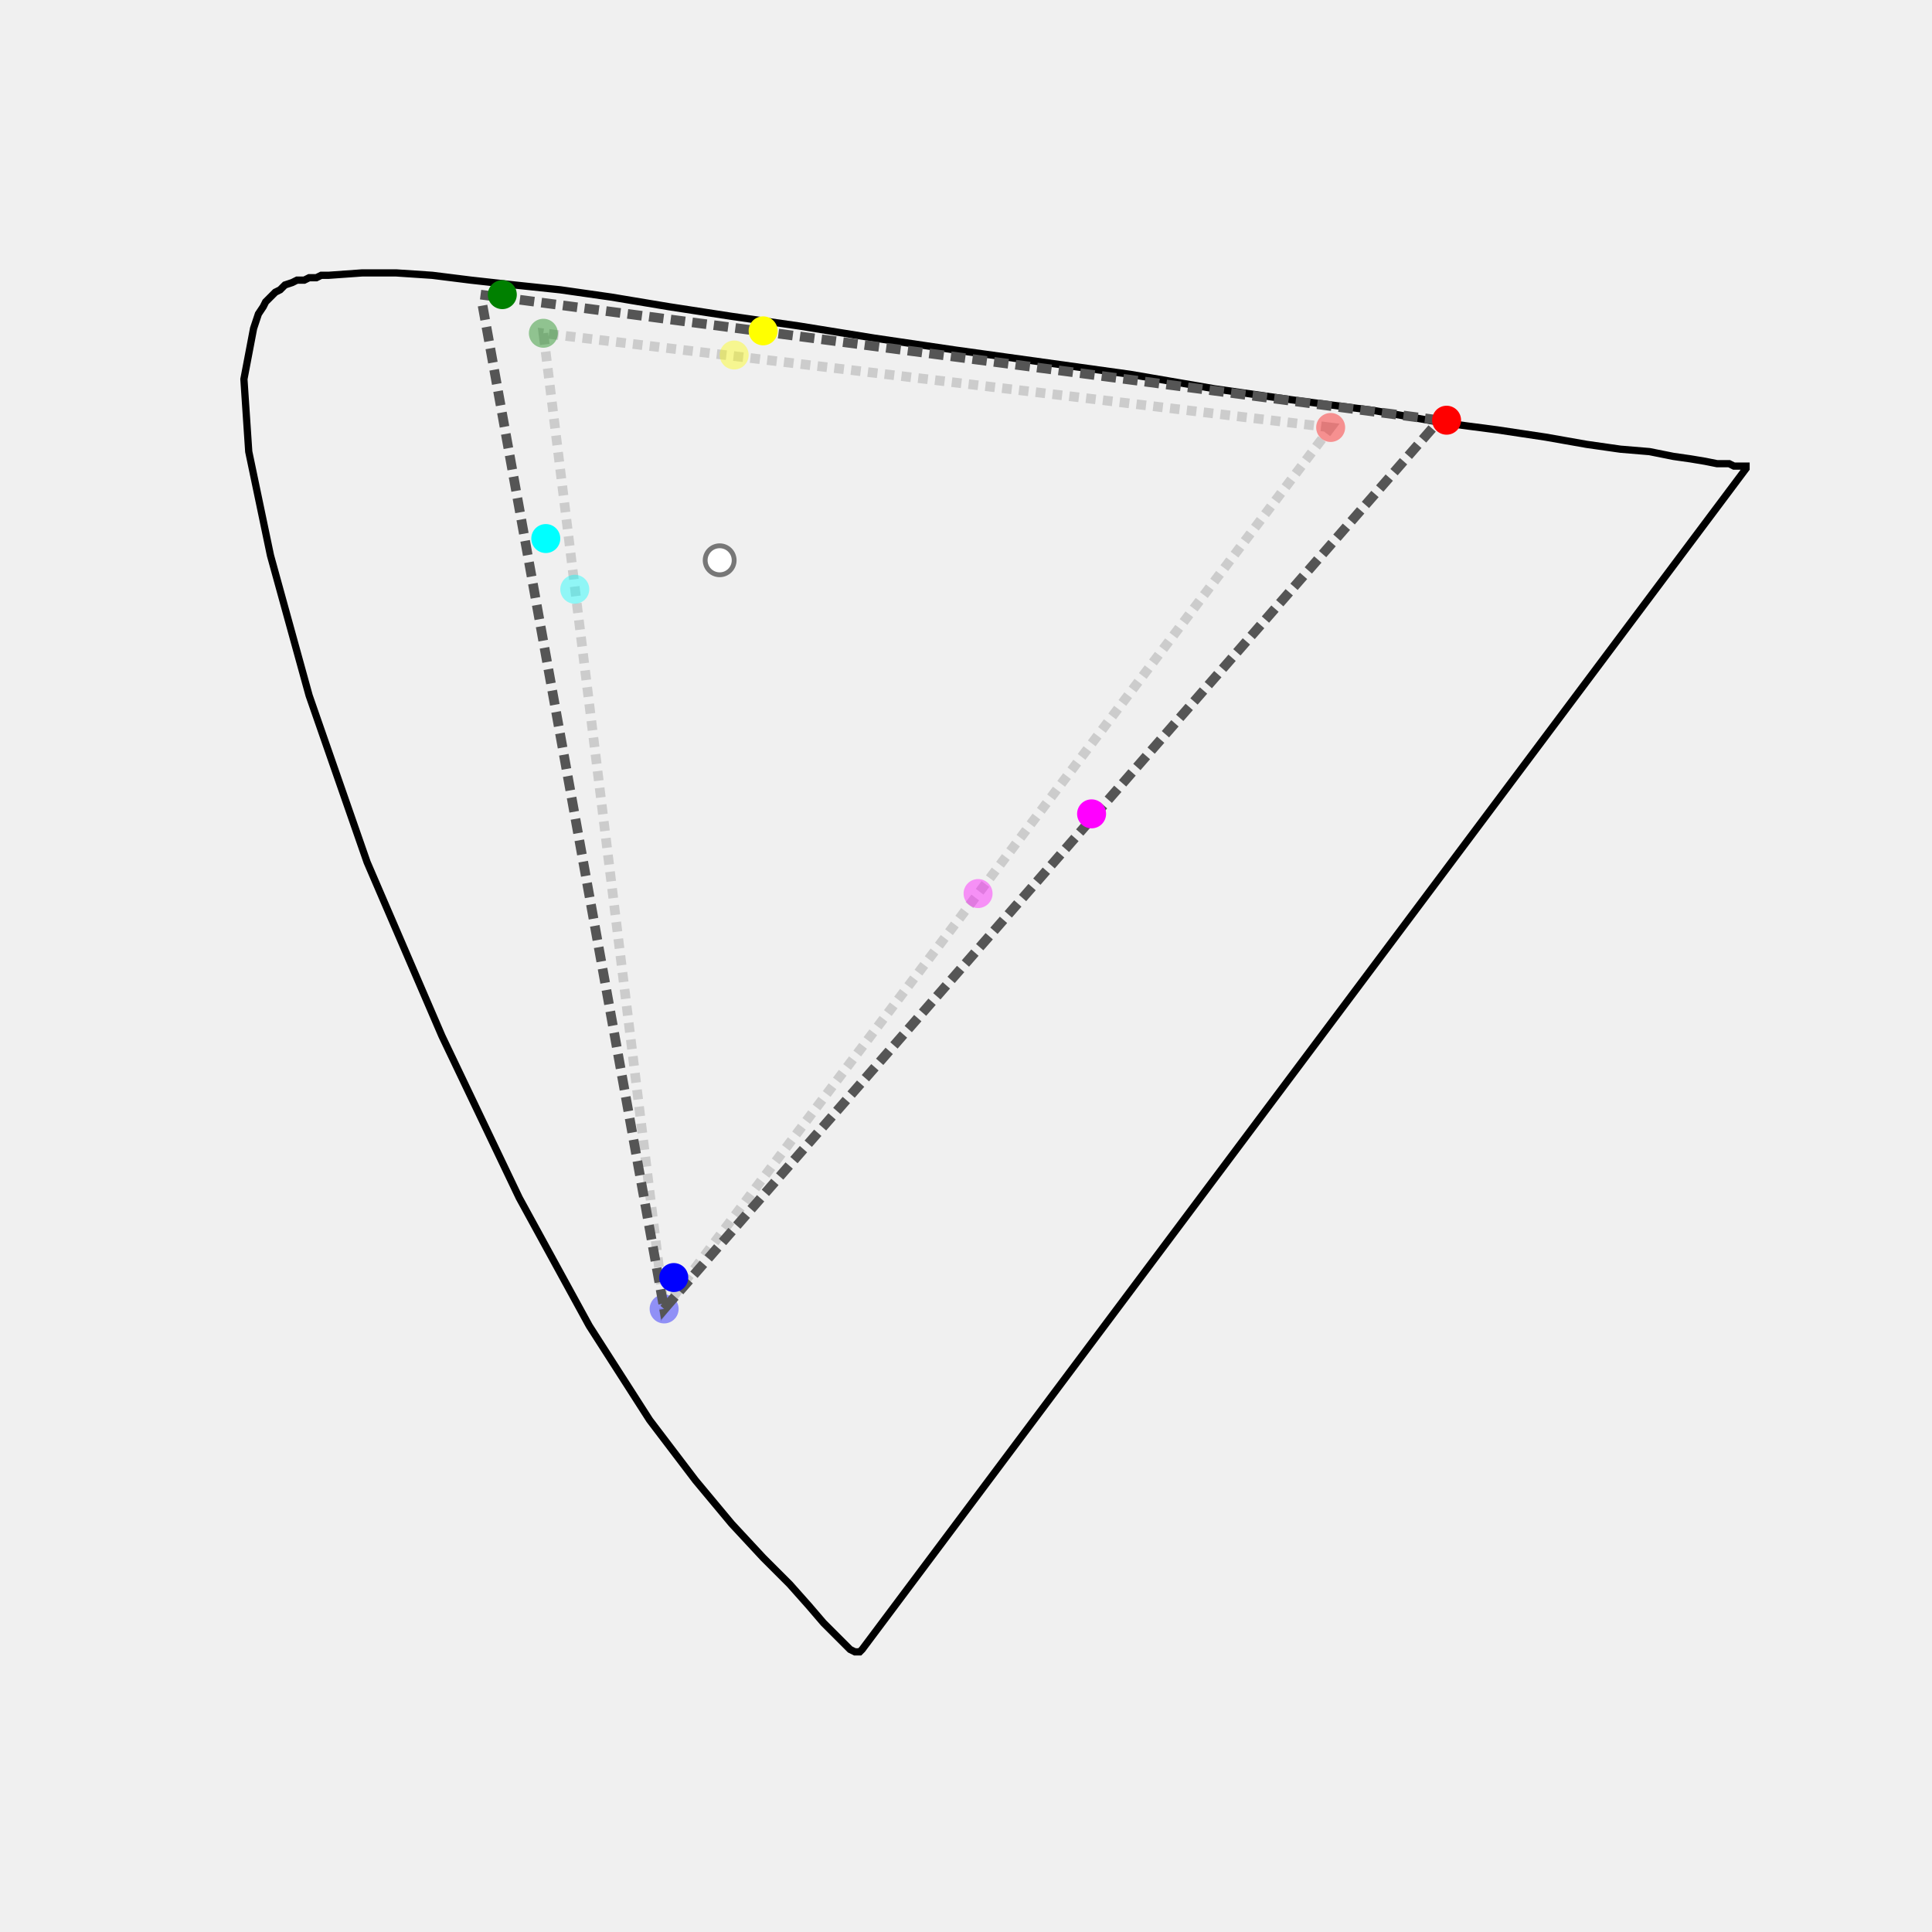
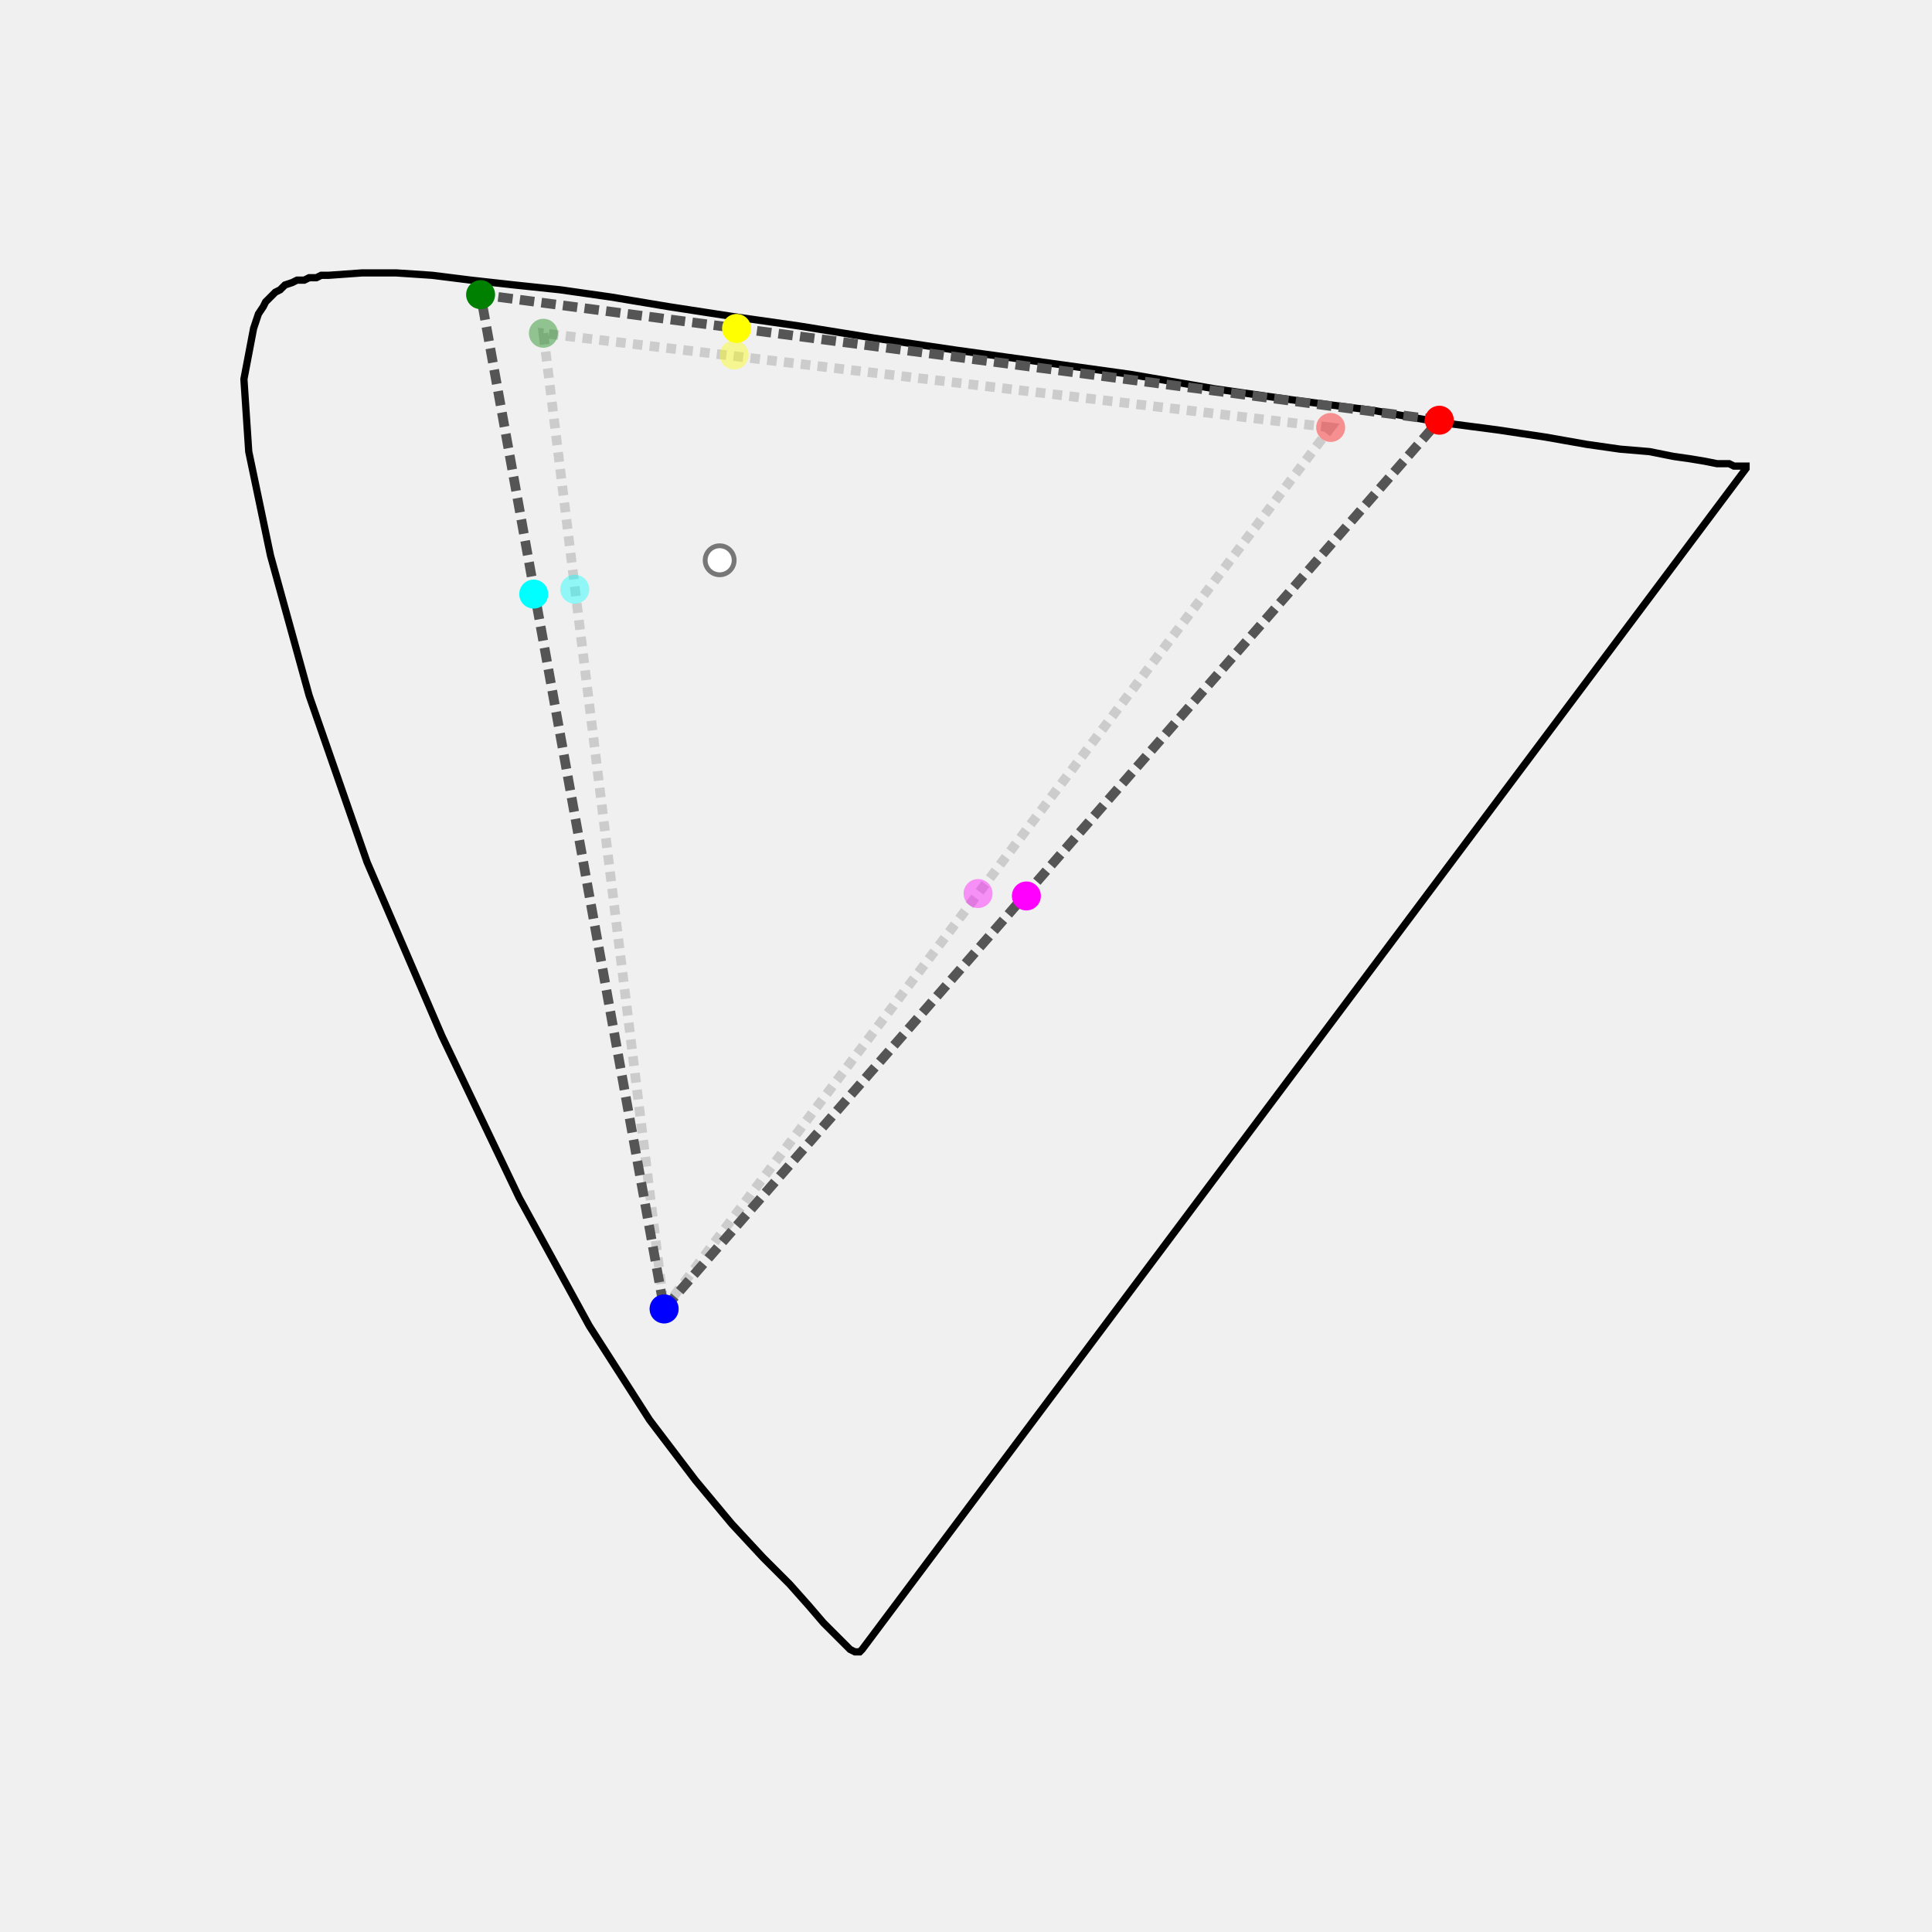
<svg xmlns="http://www.w3.org/2000/svg" viewBox="-0.1 -0.7 0.8 0.8" overflow="visible">
  <path fill="none" stroke="black" stroke-width="0.003" d="M 0.257  -0.017   L 0.257  -0.017   L 0.256  -0.016   L 0.256  -0.016   L 0.256  -0.016   L 0.255  -0.016   L 0.255  -0.016   L 0.254  -0.016   L 0.252  -0.017   L 0.25  -0.019   L 0.246  -0.023   L 0.241  -0.028   L 0.235  -0.035   L 0.227  -0.044   L 0.216  -0.055   L 0.203  -0.069   L 0.188  -0.087   L 0.169  -0.112   L 0.144  -0.151   L 0.115  -0.204   L 0.083  -0.271   L 0.052  -0.343   L 0.028  -0.412   L 0.012  -0.47   L 0.003  -0.513   L 0.001  -0.543   L 0.005  -0.564   L 0.006  -0.567   L 0.007  -0.57   L 0.009  -0.573   L 0.01  -0.575   L 0.012  -0.577   L 0.014  -0.579   L 0.016  -0.58   L 0.018  -0.582   L 0.021  -0.583   L 0.023  -0.584   L 0.026  -0.584   L 0.028  -0.585   L 0.031  -0.585   L 0.033  -0.586   L 0.036  -0.586   L 0.05  -0.587   L 0.064  -0.587   L 0.079  -0.586   L 0.095  -0.584   L 0.113  -0.582   L 0.132  -0.58   L 0.153  -0.577   L 0.177  -0.573   L 0.203  -0.569   L 0.231  -0.565   L 0.262  -0.56   L 0.296  -0.555   L 0.332  -0.55   L 0.368  -0.545   L 0.403  -0.539   L 0.438  -0.534   L 0.469  -0.53   L 0.497  -0.525   L 0.52  -0.522   L 0.54  -0.519   L 0.557  -0.516   L 0.571  -0.514   L 0.583  -0.513   L 0.593  -0.511   L 0.6  -0.51   L 0.606  -0.509   L 0.611  -0.508   L 0.614  -0.508   L 0.616  -0.508   L 0.618  -0.507   L 0.62  -0.507   L 0.622  -0.507   L 0.623  -0.507   L 0.623  -0.507   L 0.623  -0.506   L 0.623  -0.506   L 0.623  -0.506   L 0.623  -0.506   L 0.623  -0.506   L 0.623  -0.506   L 0.623  -0.506   L 0.623  -0.506   L 0.623  -0.506   L 0.623  -0.506   L 0.623  -0.506   L 0.623  -0.506   L 0.623  -0.506   L 0.623  -0.506   L 0.623  -0.506   L 0.623  -0.506   L 0.623  -0.506   Z" />
  <polygon fill="none" stroke="#CCC" stroke-dasharray="0.004 0.003" stroke-width="0.004" points="0.451, -0.523 0.125, -0.562 0.175, -0.158" />
  <circle r="0.006" cx="0.451" cy="-0.523" fill="red" fill-opacity="0.4" />
  <circle r="0.006" cx="0.125" cy="-0.562" fill="green" fill-opacity="0.4" />
  <circle r="0.006" cx="0.175" cy="-0.158" fill="blue" fill-opacity="0.4" />
  <circle r="0.006" cx="0.204" cy="-0.553" fill="yellow" fill-opacity="0.4" />
  <circle r="0.006" cx="0.138" cy="-0.456" fill="cyan" fill-opacity="0.4" />
  <circle r="0.006" cx="0.305" cy="-0.33" fill="magenta" fill-opacity="0.4" />
  <circle r="0.006" cx="0.198" cy="-0.468" fill="white" stroke="#777" stroke-width="0.002" />
  <polygon fill="none" stroke="#555" stroke-dasharray="0.006 0.003" stroke-width="0.004" points="0.496, -0.526 0.099, -0.578 0.175, -0.158" />
-   <circle r="0.006" cx="0.499" cy="-0.526" fill="red" />
-   <circle r="0.006" cx="0.108" cy="-0.578" fill="green" />
-   <circle r="0.006" cx="0.179" cy="-0.171" fill="blue" />
-   <circle r="0.006" cx="0.216" cy="-0.563" fill="yellow" />
-   <circle r="0.006" cx="0.126" cy="-0.477" fill="cyan" />
-   <circle r="0.006" cx="0.352" cy="-0.363" fill="magenta" />
+   <circle r="0.006" cx="0.496" cy="-0.526" fill="red" />
+   <circle r="0.006" cx="0.099" cy="-0.578" fill="green" />
+   <circle r="0.006" cx="0.175" cy="-0.158" fill="blue" />
+   <circle r="0.006" cx="0.205" cy="-0.564" fill="yellow" />
+   <circle r="0.006" cx="0.121" cy="-0.454" fill="cyan" />
+   <circle r="0.006" cx="0.325" cy="-0.329" fill="magenta" />
</svg>
